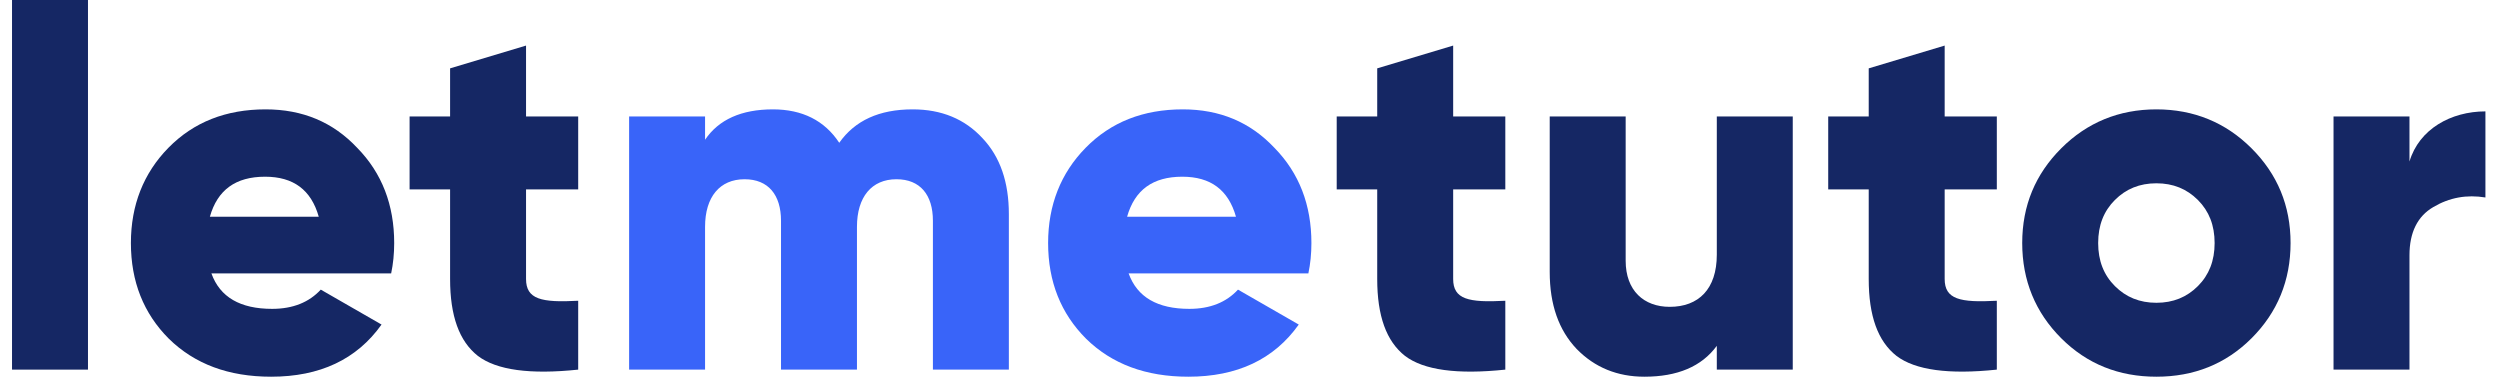
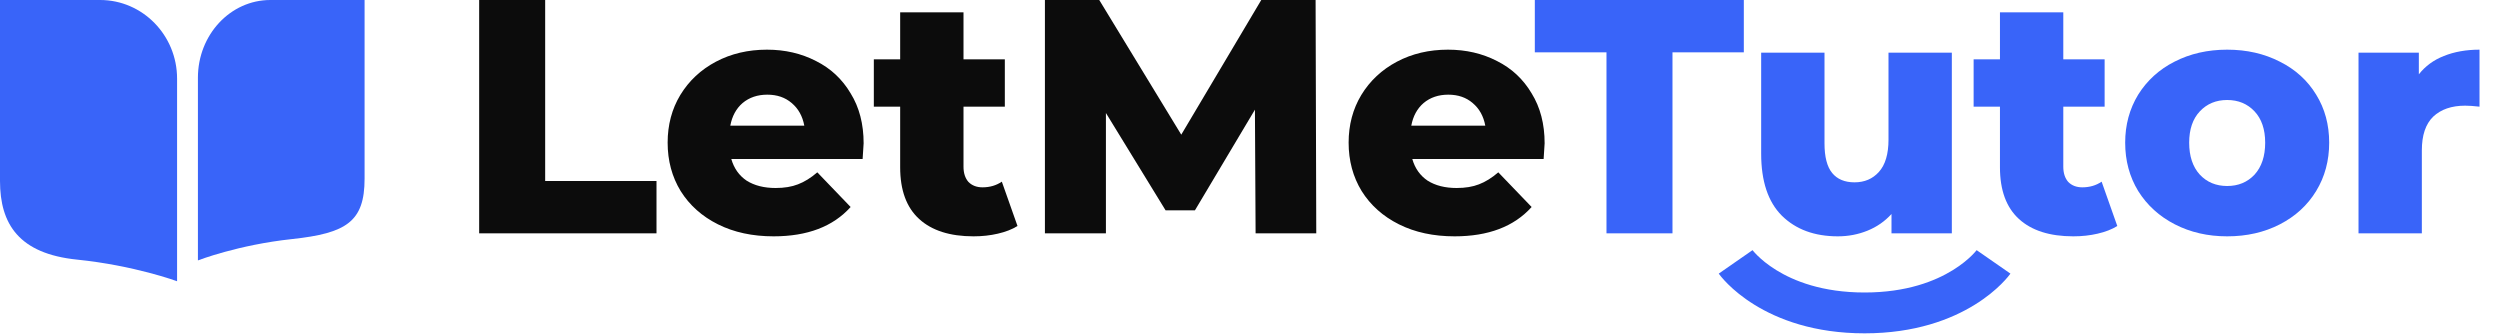
- <svg xmlns="http://www.w3.org/2000/svg" width="158" height="24" viewBox="0 0 158 24" fill="none">
-   <path d="M5.56 23.36V0H0.76V23.36H5.56Z" fill="#152764" />
-   <path d="M24.721 17.28C24.849 16.672 24.913 16.032 24.913 15.36C24.913 12.96 24.145 10.944 22.576 9.344C21.041 7.712 19.12 6.912 16.785 6.912C14.289 6.912 12.241 7.712 10.64 9.344C9.073 10.944 8.273 12.96 8.273 15.36C8.273 17.792 9.073 19.808 10.672 21.408C12.305 23.008 14.448 23.808 17.137 23.808C20.209 23.808 22.544 22.72 24.113 20.512L20.273 18.304C19.537 19.104 18.512 19.52 17.201 19.52C15.184 19.52 13.905 18.784 13.361 17.28H24.721ZM13.264 13.696C13.745 12 14.896 11.168 16.753 11.168C18.544 11.168 19.665 12 20.145 13.696H13.264Z" fill="#152764" />
-   <path d="M36.542 7.36H33.246V2.88L28.446 4.32V7.36H25.886V11.968H28.446V17.632C28.446 19.968 29.022 21.568 30.206 22.496C31.39 23.392 33.502 23.68 36.542 23.36V19.008C34.206 19.136 33.246 18.912 33.246 17.632V11.968H36.542V7.36Z" fill="#152764" />
-   <path d="M57.68 6.912C55.568 6.912 54.032 7.616 53.04 9.024C52.112 7.616 50.704 6.912 48.848 6.912C46.864 6.912 45.424 7.552 44.56 8.832V7.36H39.76V23.36H44.56V14.336C44.56 12.448 45.488 11.328 47.056 11.328C48.56 11.328 49.36 12.32 49.36 13.952V23.36H54.16V14.336C54.16 12.448 55.088 11.328 56.656 11.328C58.16 11.328 58.96 12.32 58.96 13.952V23.36H63.76V13.536C63.76 11.52 63.216 9.92 62.096 8.736C60.976 7.52 59.504 6.912 57.68 6.912Z" fill="#3964F9" />
-   <path d="M82.689 17.28C82.817 16.672 82.881 16.032 82.881 15.36C82.881 12.96 82.113 10.944 80.545 9.344C79.009 7.712 77.089 6.912 74.753 6.912C72.257 6.912 70.209 7.712 68.609 9.344C67.041 10.944 66.241 12.96 66.241 15.36C66.241 17.792 67.041 19.808 68.641 21.408C70.273 23.008 72.417 23.808 75.105 23.808C78.177 23.808 80.513 22.72 82.081 20.512L78.241 18.304C77.505 19.104 76.481 19.52 75.169 19.52C73.153 19.52 71.873 18.784 71.329 17.28H82.689ZM71.233 13.696C71.713 12 72.865 11.168 74.721 11.168C76.513 11.168 77.633 12 78.113 13.696H71.233Z" fill="#3964F9" />
-   <path d="M95.136 7.36H91.84V2.88L87.04 4.32V7.36H84.48V11.968H87.04V17.632C87.04 19.968 87.616 21.568 88.8 22.496C89.984 23.392 92.096 23.68 95.136 23.36V19.008C92.8 19.136 91.84 18.912 91.84 17.632V11.968H95.136V7.36Z" fill="#152764" />
-   <path d="M108.502 16.096C108.502 18.272 107.35 19.392 105.526 19.392C103.894 19.392 102.742 18.368 102.742 16.48V7.36H97.942V17.184C97.942 19.264 98.518 20.864 99.638 22.048C100.79 23.232 102.23 23.808 103.926 23.808C106.006 23.808 107.542 23.168 108.502 21.856V23.36H113.302V7.36H108.502V16.096Z" fill="#152764" />
-   <path d="M126.199 7.36H122.903V2.88L118.103 4.32V7.36H115.543V11.968H118.103V17.632C118.103 19.968 118.679 21.568 119.863 22.496C121.047 23.392 123.159 23.68 126.199 23.36V19.008C123.863 19.136 122.903 18.912 122.903 17.632V11.968H126.199V7.36Z" fill="#152764" />
-   <path d="M142.3 21.376C143.932 19.744 144.764 17.728 144.764 15.36C144.764 12.992 143.932 11.008 142.3 9.376C140.668 7.744 138.652 6.912 136.284 6.912C133.916 6.912 131.9 7.744 130.268 9.376C128.636 11.008 127.804 12.992 127.804 15.36C127.804 17.728 128.636 19.744 130.268 21.376C131.9 23.008 133.916 23.808 136.284 23.808C138.652 23.808 140.668 23.008 142.3 21.376ZM133.66 18.08C132.956 17.376 132.604 16.48 132.604 15.36C132.604 14.24 132.956 13.344 133.66 12.64C134.364 11.936 135.228 11.584 136.284 11.584C137.34 11.584 138.204 11.936 138.908 12.64C139.612 13.344 139.964 14.24 139.964 15.36C139.964 16.48 139.612 17.376 138.908 18.08C138.204 18.784 137.34 19.136 136.284 19.136C135.228 19.136 134.364 18.784 133.66 18.08Z" fill="#152764" />
-   <path d="M152.279 7.36H147.479V23.36H152.279V16.128C152.279 14.688 152.791 13.664 153.783 13.088C154.807 12.48 155.895 12.288 157.079 12.48V7.04C154.903 7.04 152.887 8.16 152.279 10.208V7.36Z" fill="#152764" />
+ <svg xmlns="http://www.w3.org/2000/svg" width="180" height="24" viewBox="0 0 180 24" fill="none">
+   <path d="M34.5 0H39.252V13.032H47.268V16.8H34.5V0Z" fill="#0C0C0C" />
+   <path d="M62.181 10.32C62.181 10.352 62.157 10.728 62.109 11.448H52.654C52.846 12.12 53.214 12.64 53.758 13.008C54.318 13.36 55.014 13.536 55.846 13.536C56.47 13.536 57.005 13.448 57.453 13.272C57.917 13.096 58.382 12.808 58.846 12.408L61.245 14.904C59.981 16.312 58.133 17.016 55.702 17.016C54.182 17.016 52.846 16.728 51.694 16.152C50.541 15.576 49.646 14.776 49.005 13.752C48.382 12.728 48.07 11.568 48.07 10.272C48.07 8.992 48.374 7.848 48.982 6.84C49.606 5.816 50.462 5.016 51.55 4.44C52.638 3.864 53.861 3.576 55.222 3.576C56.518 3.576 57.694 3.848 58.749 4.392C59.806 4.92 60.638 5.696 61.245 6.72C61.87 7.728 62.181 8.928 62.181 10.32ZM55.245 6.816C54.542 6.816 53.95 7.016 53.469 7.416C53.006 7.816 52.709 8.36 52.582 9.048H57.91C57.782 8.36 57.478 7.816 56.998 7.416C56.534 7.016 55.95 6.816 55.245 6.816Z" fill="#0C0C0C" />
+   <path d="M73.26 16.272C72.876 16.512 72.404 16.696 71.844 16.824C71.3 16.952 70.716 17.016 70.092 17.016C68.396 17.016 67.092 16.6 66.18 15.768C65.268 14.936 64.812 13.696 64.812 12.048V7.68H62.916V4.272H64.812V0.888H69.372V4.272H72.348V7.68H69.372V12C69.372 12.464 69.492 12.832 69.732 13.104C69.988 13.36 70.324 13.488 70.74 13.488C71.268 13.488 71.732 13.352 72.132 13.08L73.26 16.272Z" fill="#0C0C0C" />
+   <path d="M90.403 16.8L90.355 7.896L86.035 15.144H83.922L79.626 8.136V16.8H75.234V0H79.146L85.051 9.696L90.811 0H94.723L94.771 16.8H90.403Z" fill="#0C0C0C" />
+   <path d="M111.213 10.32C111.213 10.352 111.189 10.728 111.141 11.448H101.685C101.877 12.12 102.244 12.64 102.789 13.008C103.348 13.36 104.044 13.536 104.877 13.536C105.501 13.536 106.036 13.448 106.485 13.272C106.948 13.096 107.413 12.808 107.877 12.408L110.277 14.904C109.012 16.312 107.164 17.016 104.733 17.016C103.213 17.016 101.877 16.728 100.725 16.152C99.573 15.576 98.677 14.776 98.037 13.752C97.413 12.728 97.101 11.568 97.101 10.272C97.101 8.992 97.405 7.848 98.013 6.84C98.637 5.816 99.493 5.016 100.581 4.44C101.668 3.864 102.892 3.576 104.253 3.576C105.549 3.576 106.725 3.848 107.781 4.392C108.837 4.92 109.669 5.696 110.277 6.72C110.901 7.728 111.213 8.928 111.213 10.32ZM104.277 6.816C103.573 6.816 102.981 7.016 102.501 7.416C102.037 7.816 101.74 8.36 101.613 9.048H106.941C106.813 8.36 106.509 7.816 106.029 7.416C105.565 7.016 104.98 6.816 104.277 6.816Z" fill="#0C0C0C" />
+   <path d="M0 0H7.207C10.268 0 12.75 2.536 12.75 5.664V20.25C12.75 20.25 9.701 19.117 5.543 18.692C1.386 18.267 0 16.156 0 13.028V0Z" fill="#3964F9" />
+   <path d="M26.25 0H19.467C16.586 0 14.25 2.505 14.25 5.594V18.75C14.25 18.75 17.12 17.631 21.033 17.212C24.946 16.792 26.25 15.957 26.25 12.867V0Z" fill="#3964F9" />
+   <path d="M140.532 3.792V16.8H136.188V15.408C135.708 15.936 135.132 16.336 134.46 16.608C133.788 16.88 133.076 17.016 132.324 17.016C130.644 17.016 129.3 16.52 128.292 15.528C127.3 14.536 126.804 13.048 126.804 11.064V3.792H131.364V10.32C131.364 11.296 131.548 12.008 131.916 12.456C132.284 12.904 132.82 13.128 133.524 13.128C134.244 13.128 134.828 12.88 135.276 12.384C135.74 11.872 135.972 11.096 135.972 10.056V3.792H140.532Z" fill="#3964F9" />
+   <path d="M152.445 16.272C152.061 16.512 151.589 16.696 151.029 16.824C150.485 16.952 149.901 17.016 149.277 17.016C147.581 17.016 146.277 16.6 145.365 15.768C144.453 14.936 143.997 13.696 143.997 12.048V7.68H142.101V4.272H143.997V0.888H148.557V4.272H151.533V7.68H148.557V12C148.557 12.464 148.677 12.832 148.917 13.104C149.173 13.36 149.509 13.488 149.925 13.488C150.453 13.488 150.917 13.352 151.317 13.08L152.445 16.272Z" fill="#3964F9" />
+   <path d="M160.357 17.016C158.965 17.016 157.709 16.728 156.589 16.152C155.468 15.576 154.589 14.776 153.949 13.752C153.325 12.728 153.013 11.568 153.013 10.272C153.013 8.992 153.325 7.84 153.949 6.816C154.589 5.792 155.461 5 156.565 4.44C157.685 3.864 158.948 3.576 160.357 3.576C161.765 3.576 163.028 3.864 164.149 4.44C165.269 5 166.141 5.792 166.765 6.816C167.389 7.824 167.701 8.976 167.701 10.272C167.701 11.568 167.389 12.728 166.765 13.752C166.141 14.776 165.269 15.576 164.149 16.152C163.028 16.728 161.765 17.016 160.357 17.016ZM160.357 13.392C161.156 13.392 161.813 13.12 162.325 12.576C162.836 12.016 163.093 11.248 163.093 10.272C163.093 9.312 162.836 8.56 162.325 8.016C161.813 7.472 161.156 7.2 160.357 7.2C159.557 7.2 158.9 7.472 158.389 8.016C157.877 8.56 157.621 9.312 157.621 10.272C157.621 11.248 157.877 12.016 158.389 12.576C158.9 13.12 159.557 13.392 160.357 13.392Z" fill="#3964F9" />
+   <path d="M174.157 5.352C174.621 4.76 175.221 4.32 175.957 4.032C176.709 3.728 177.565 3.576 178.525 3.576V7.68C178.108 7.632 177.765 7.608 177.493 7.608C176.517 7.608 175.749 7.872 175.189 8.4C174.645 8.928 174.373 9.736 174.373 10.824V16.8H169.813V3.792H174.157V5.352Z" fill="#3964F9" />
+   <path d="M110.507 3.768V0H125.555V3.768H120.419V16.8H115.667V3.768H110.507Z" fill="#3964F9" />
+   <path fill-rule="evenodd" clip-rule="evenodd" d="M123.75 19.7C123.75 19.7 123.749 19.698 124.966 18.855C126.183 18.012 126.182 18.011 126.182 18.011L126.181 18.01L126.179 18.007L126.176 18.004L126.174 18C126.174 18 126.175 18.002 126.179 18.007C126.187 18.018 126.206 18.042 126.235 18.075C126.291 18.143 126.388 18.253 126.527 18.39C126.806 18.666 127.252 19.053 127.889 19.446C129.15 20.226 131.2 21.06 134.25 21.06C137.3 21.06 139.35 20.226 140.611 19.446C141.248 19.053 141.694 18.666 141.973 18.39C142.112 18.253 142.209 18.143 142.265 18.075C142.294 18.042 142.312 18.018 142.321 18.007C142.325 18.002 142.326 18 142.326 18L142.324 18.004L142.321 18.007L142.319 18.01L142.318 18.011C142.318 18.011 142.317 18.012 143.534 18.855C144.751 19.698 144.75 19.7 144.75 19.7L144.749 19.701L144.746 19.705L144.741 19.712L144.727 19.732C144.716 19.747 144.702 19.765 144.686 19.786C144.653 19.829 144.609 19.884 144.554 19.951C144.442 20.084 144.283 20.262 144.074 20.469C143.656 20.883 143.035 21.414 142.186 21.939C140.476 22.996 137.885 24 134.25 24C130.615 24 128.024 22.996 126.314 21.939C125.465 21.414 124.844 20.883 124.426 20.469C124.217 20.262 124.058 20.084 123.946 19.951C123.891 19.884 123.847 19.829 123.814 19.786C123.798 19.765 123.784 19.747 123.773 19.732L123.759 19.712L123.754 19.705L123.751 19.701L123.75 19.7Z" fill="#3964F9" />
</svg>
